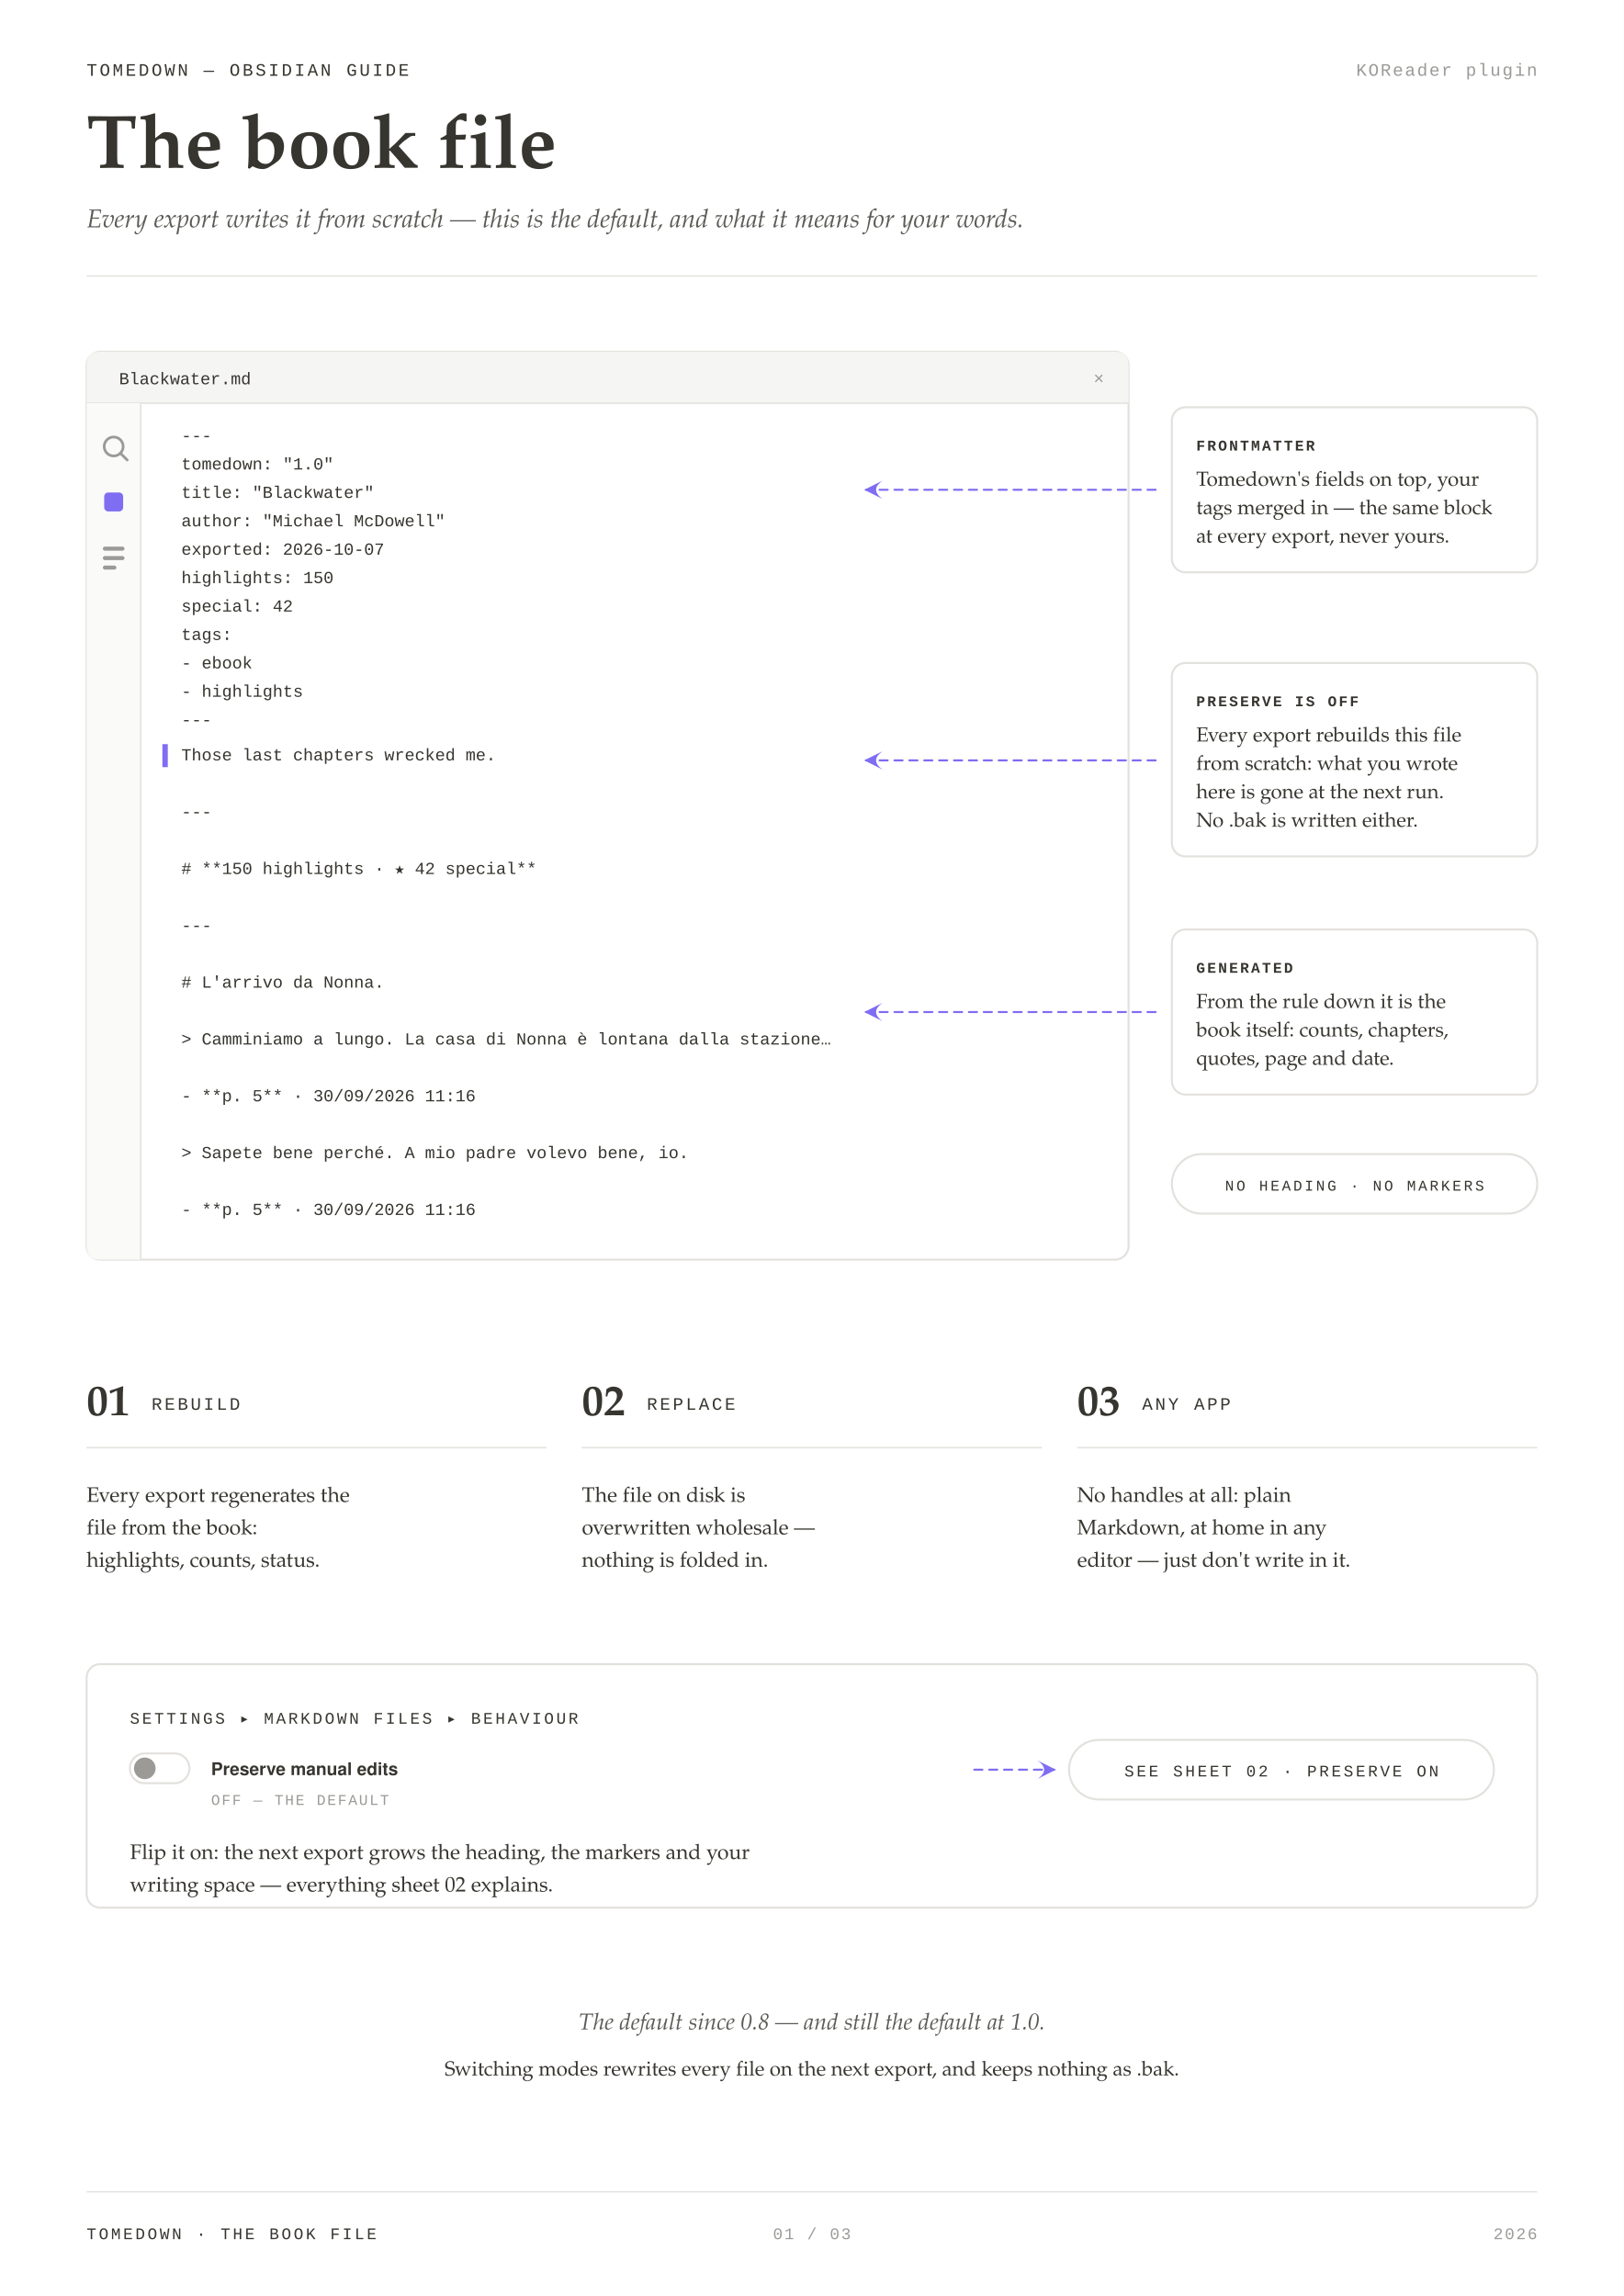
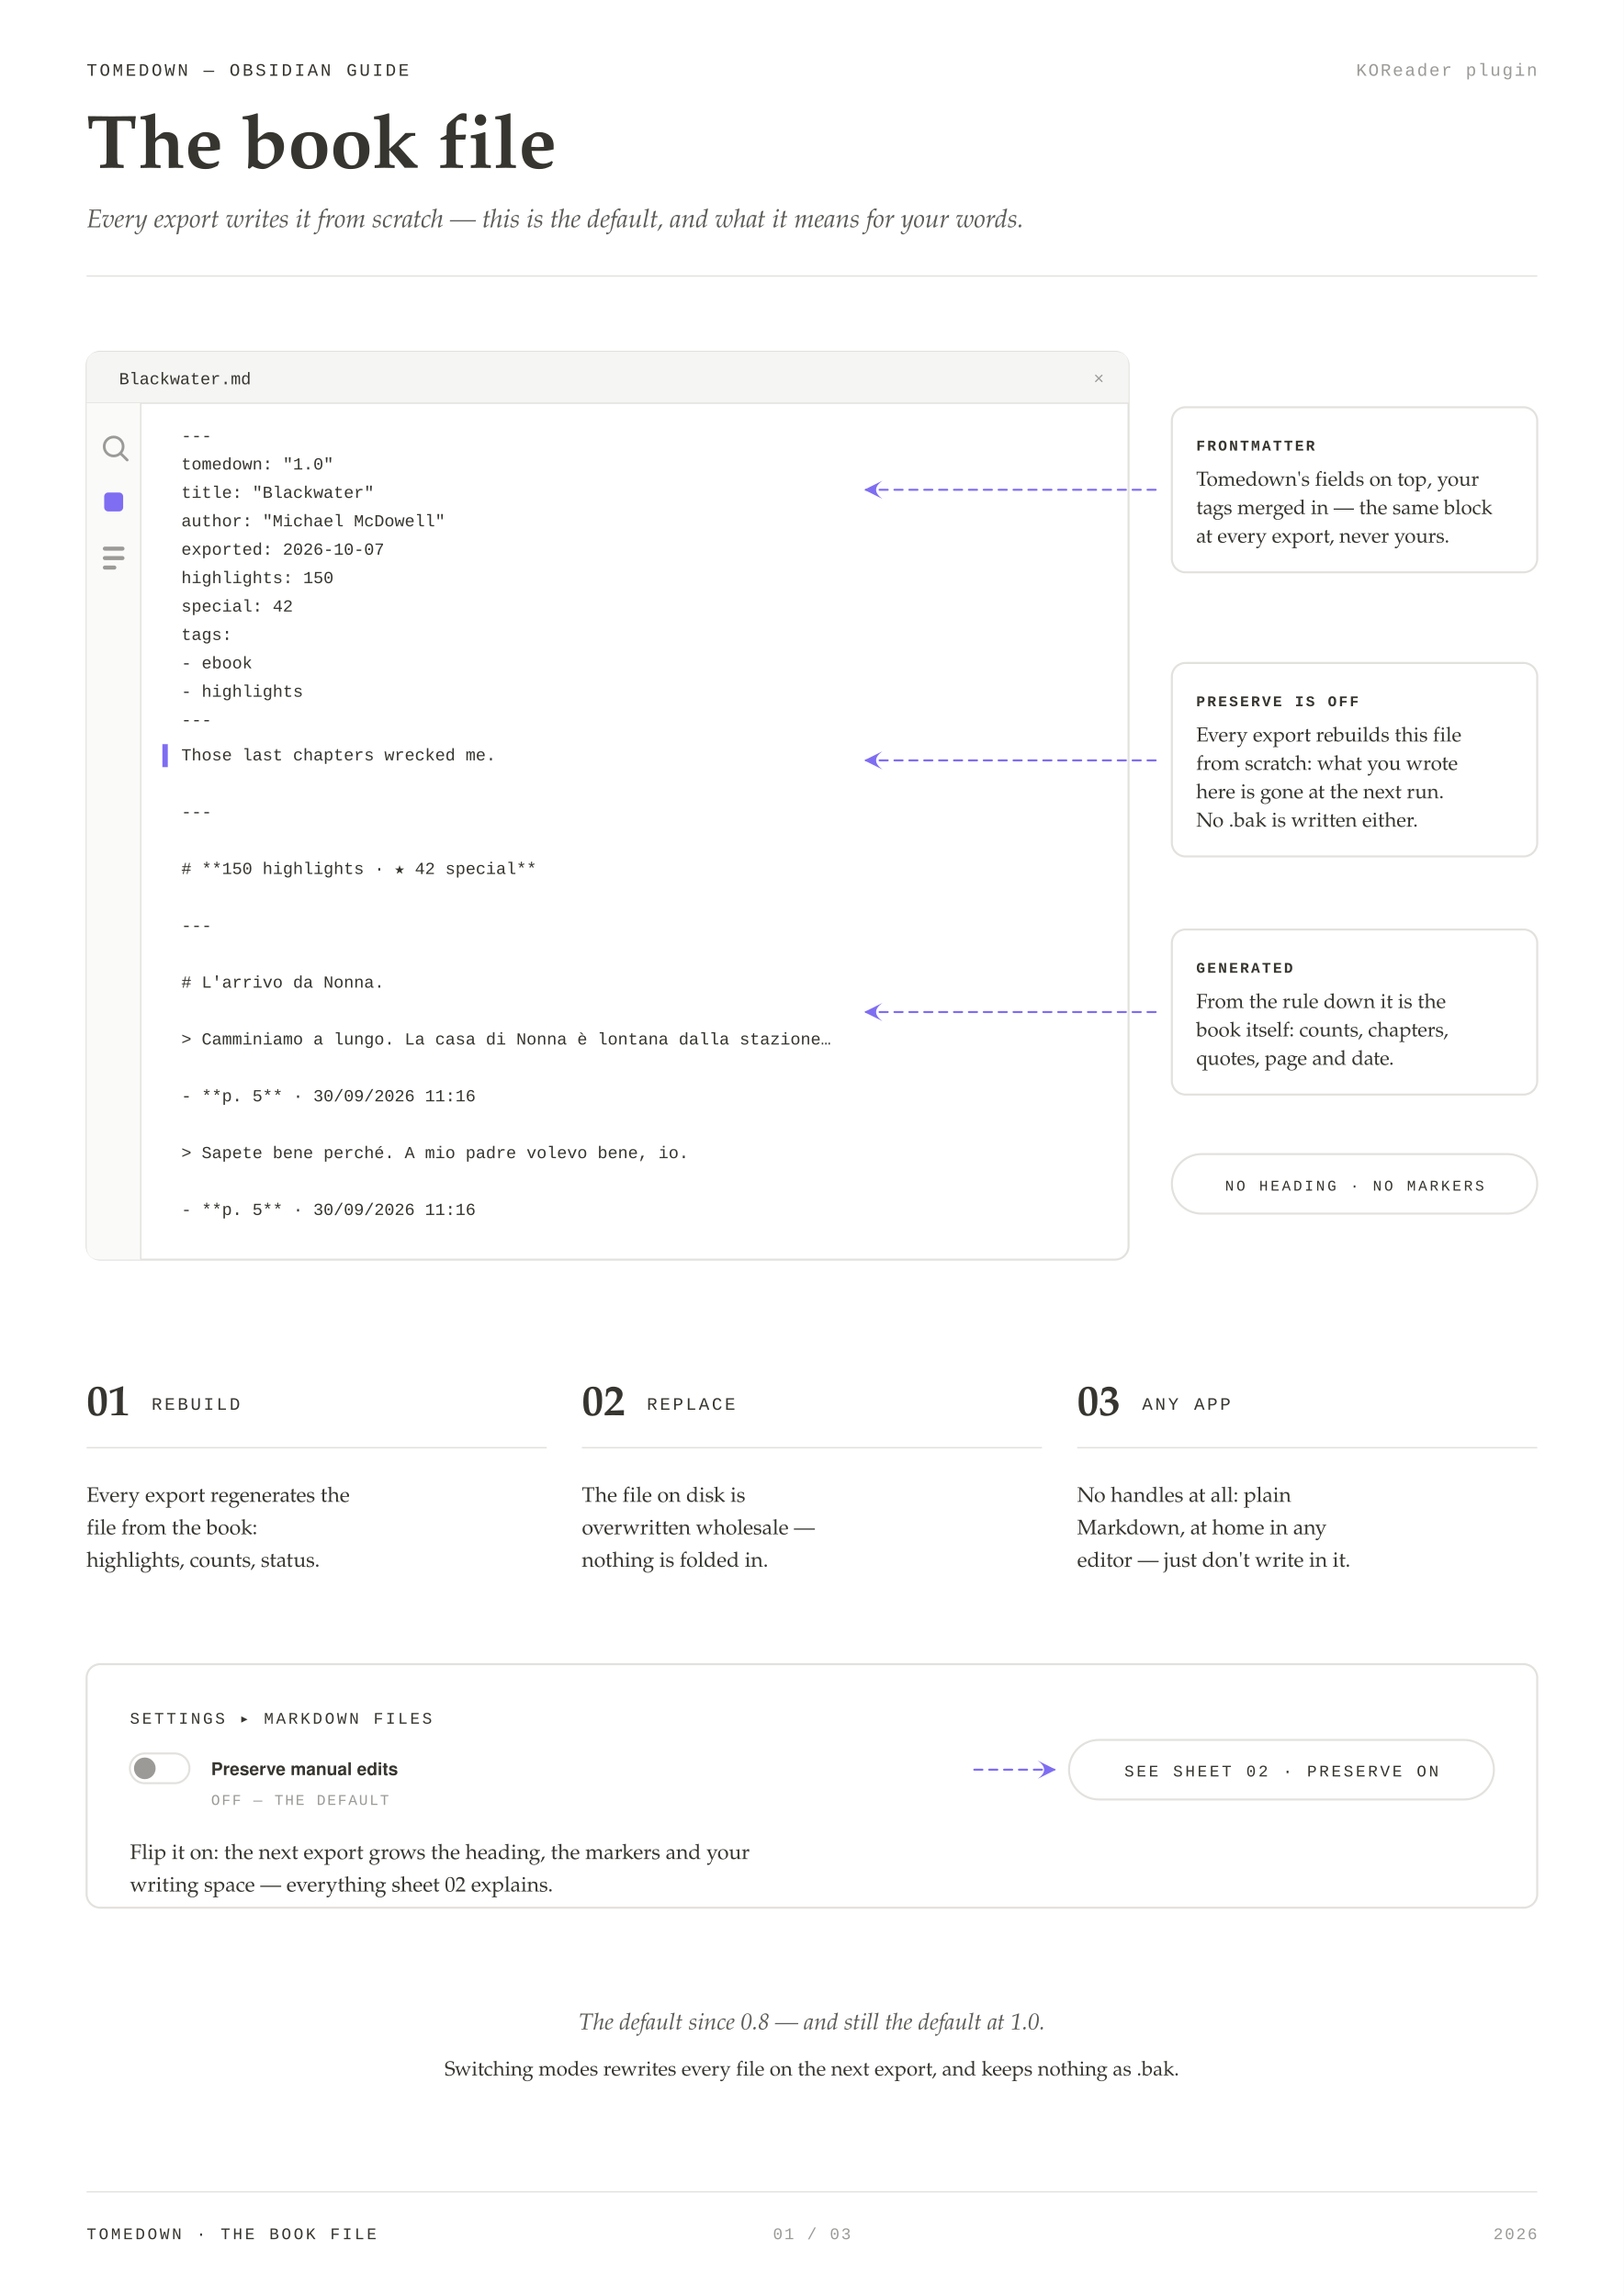
- <svg xmlns="http://www.w3.org/2000/svg" width="1200" height="1697" viewBox="0 0 1200 1697" role="img" aria-label="Tomedown Obsidian guide 01 — the book file, as every export writes it by default: frontmatter, then the generated block, no heading and no markers; anything you write in the file is gone at the next export; to keep your words switch on Preserve manual edits (Settings, Markdown files, Behaviour)">
+ <svg xmlns="http://www.w3.org/2000/svg" width="1200" height="1697" viewBox="0 0 1200 1697" role="img" aria-label="Tomedown Obsidian guide 01 — the book file, as every export writes it by default: frontmatter, then the generated block, no heading and no markers; anything you write in the file is gone at the next export; to keep your words switch on Preserve manual edits (Settings, Markdown files)">
  <style>
    .display { font-family: Georgia, "Iowan Old Style", "Palatino Linotype", "Book Antiqua", "Times New Roman", "Liberation Serif", "DejaVu Serif", serif; font-weight: 700; fill: #37352F; }
    .deck    { font-family: Georgia, "Iowan Old Style", "Palatino Linotype", "Book Antiqua", "Times New Roman", "Liberation Serif", "DejaVu Serif", serif; font-style: italic; fill: #5C5B57; }
    .body    { font-family: Georgia, "Iowan Old Style", "Palatino Linotype", "Book Antiqua", "Times New Roman", "Liberation Serif", "DejaVu Serif", serif; fill: #37352F; }
    .menu    { font-family: "Helvetica Neue", Helvetica, Arial, "Liberation Sans", "DejaVu Sans", sans-serif; font-weight: 700; fill: #37352F; }
    .ui      { font-family: "Helvetica Neue", Helvetica, Arial, "Liberation Sans", "DejaVu Sans", sans-serif; fill: #37352F; }
    .uim     { font-family: "Helvetica Neue", Helvetica, Arial, "Liberation Sans", "DejaVu Sans", sans-serif; fill: #9B9A97; }
    .label   { font-family: "SF Mono", Menlo, Consolas, "JetBrains Mono", "Liberation Mono", "DejaVu Sans Mono", monospace; letter-spacing: 1.8px; fill: #37352F; }
    .labelm  { font-family: "SF Mono", Menlo, Consolas, "JetBrains Mono", "Liberation Mono", "DejaVu Sans Mono", monospace; letter-spacing: 1.2px; fill: #9B9A97; }
    .nhead   { font-family: "SF Mono", Menlo, Consolas, "JetBrains Mono", "Liberation Mono", "DejaVu Sans Mono", monospace; font-weight: 600; letter-spacing: 1.5px; fill: #37352F; }
    .code    { font-family: "SF Mono", Menlo, Consolas, "JetBrains Mono", "Liberation Mono", "DejaVu Sans Mono", monospace; fill: #37352F; }
    .comment { font-family: "SF Mono", Menlo, Consolas, "JetBrains Mono", "Liberation Mono", "DejaVu Sans Mono", monospace; fill: #9B9A97; }
    .rule    { stroke: #E3E1DD; stroke-width: 1; }
    .hair    { stroke: #E3E1DD; stroke-width: 1; }
    .dash    { stroke: #7F6DF2; stroke-width: 1.5; stroke-dasharray: 6 5; fill: none; stroke-linecap: round; }
    .card    { fill: #FFFFFF; stroke: #E3E1DD; stroke-width: 1.5; }
    .note    { fill: none; stroke: #E3E1DD; stroke-width: 1.5; }
    .pill    { fill: #FFFFFF; stroke: #E3E1DD; stroke-width: 1.5; }
    .accent  { fill: #7F6DF2; }
  </style>
  <defs>
    <marker id="ah" viewBox="0 0 10 10" refX="9" refY="5" markerWidth="9" markerHeight="9" orient="auto-start-reverse">
      <path d="M0 0 L10 5 L0 10 Q7 5 0 0 z" fill="#7F6DF2" />
    </marker>
  </defs>
  <rect width="1200" height="1697" fill="#FFFFFF" />
  <text class="label" x="64" y="56" font-size="13">TOMEDOWN — OBSIDIAN GUIDE</text>
  <text class="labelm" x="1136" y="56" font-size="13" text-anchor="end">KOReader plugin</text>
  <text class="display" x="64" y="124" font-size="56">The book file</text>
  <text class="deck" x="64" y="168" font-size="19">Every export writes it from scratch — this is the default, and what it means for your words.</text>
  <line class="rule" x1="64" y1="204" x2="1136" y2="204" />
  <rect x="64" y="260" width="770" height="671" rx="10" fill="#FFFFFF" stroke="#E3E1DD" stroke-width="1.5" />
  <path d="M64 270 Q64 260 74 260 H824 Q834 260 834 270 V298 H64 Z" fill="#F5F5F4" />
  <line class="hair" x1="64" y1="298" x2="834" y2="298" />
  <text class="code" x="88" y="284" font-size="12.5">Blackwater.md</text>
  <text class="comment" x="812" y="284" font-size="13" text-anchor="middle">×</text>
  <path d="M104 298 H64 V921 Q64 931 74 931 H104 Z" fill="#FAFAF9" />
  <line class="hair" x1="104" y1="298" x2="104" y2="931" />
  <circle cx="84" cy="330" r="7" fill="none" stroke="#9B9A97" stroke-width="2" />
  <path d="M89 335 L94 340" stroke="#9B9A97" stroke-width="2" stroke-linecap="round" />
  <rect x="77" y="364" width="14" height="14" rx="3" fill="#7F6DF2" />
  <rect x="76" y="404" width="16" height="3" rx="1.5" fill="#9B9A97" />
  <rect x="76" y="411" width="16" height="3" rx="1.5" fill="#9B9A97" />
  <rect x="76" y="418" width="10" height="3" rx="1.5" fill="#9B9A97" />
  <text class="code" x="134" y="326" font-size="12.5">---</text>
  <text class="code" x="134" y="347" font-size="12.5">tomedown: "1.0"</text>
  <text class="code" x="134" y="368" font-size="12.5">title: "Blackwater"</text>
  <text class="code" x="134" y="389" font-size="12.5">author: "Michael McDowell"</text>
  <text class="code" x="134" y="410" font-size="12.5">exported: 2026-10-07</text>
  <text class="code" x="134" y="431" font-size="12.5">highlights: 150</text>
  <text class="code" x="134" y="452" font-size="12.5">special: 42</text>
  <text class="code" x="134" y="473" font-size="12.5">tags:</text>
  <text class="code" x="134" y="494" font-size="12.5">  - ebook</text>
  <text class="code" x="134" y="515" font-size="12.5">  - highlights</text>
  <text class="code" x="134" y="536" font-size="12.5">---</text>
  <rect class="accent" x="120" y="550" width="4" height="17" />
  <text class="code" x="134" y="562" font-size="12.5">Those last chapters wrecked me.</text>
  <text class="code" x="134" y="604" font-size="12.5">---</text>
  <text class="code" x="134" y="646" font-size="12.5"># **150 highlights · ★ 42 special**</text>
  <text class="code" x="134" y="688" font-size="12.5">---</text>
  <text class="code" x="134" y="730" font-size="12.5"># L'arrivo da Nonna.</text>
  <text class="code" x="134" y="772" font-size="12.5">&gt; Camminiamo a lungo. La casa di Nonna è lontana dalla stazione…</text>
  <text class="code" x="134" y="814" font-size="12.5">- **p. 5** · 30/09/2026 11:16</text>
  <text class="code" x="134" y="856" font-size="12.5">&gt; Sapete bene perché. A mio padre volevo bene, io.</text>
  <text class="code" x="134" y="898" font-size="12.5">- **p. 5** · 30/09/2026 11:16</text>
  <rect class="note" x="866" y="301" width="270" height="122" rx="10" />
  <text class="nhead" x="884" y="333" font-size="11">FRONTMATTER</text>
  <text class="body" x="884" y="359" font-size="15">Tomedown's fields on top, your</text>
  <text class="body" x="884" y="380" font-size="15">tags merged in — the same block</text>
  <text class="body" x="884" y="401" font-size="15">at every export, never yours.</text>
  <path class="dash" marker-end="url(#ah)" d="M854 362 C760 362 720 362 640 362" />
  <rect class="note" x="866" y="490" width="270" height="143" rx="10" />
  <text class="nhead" x="884" y="522" font-size="11">PRESERVE IS OFF</text>
  <text class="body" x="884" y="548" font-size="15">Every export rebuilds this file</text>
  <text class="body" x="884" y="569" font-size="15">from scratch: what you wrote</text>
  <text class="body" x="884" y="590" font-size="15">here is gone at the next run.</text>
  <text class="body" x="884" y="611" font-size="15">No .bak is written either.</text>
  <path class="dash" marker-end="url(#ah)" d="M854 562 C760 562 720 562 640 562" />
  <rect class="note" x="866" y="687" width="270" height="122" rx="10" />
  <text class="nhead" x="884" y="719" font-size="11">GENERATED</text>
  <text class="body" x="884" y="745" font-size="15">From the rule down it is the</text>
  <text class="body" x="884" y="766" font-size="15">book itself: counts, chapters,</text>
  <text class="body" x="884" y="787" font-size="15">quotes, page and date.</text>
  <path class="dash" marker-end="url(#ah)" d="M854 748 C760 748 720 748 640 748" />
  <rect class="pill" x="866" y="853" width="270" height="44" rx="22" />
  <text class="label" x="1001" y="880" font-size="11" text-anchor="middle">NO HEADING · NO MARKERS</text>
  <text class="display" x="64" y="1046" font-size="32">01</text>
  <text class="label" x="112" y="1042" font-size="13">REBUILD</text>
  <line class="hair" x1="64" y1="1070" x2="404" y2="1070" />
  <text class="body" x="64" y="1110" font-size="15.5">Every export regenerates the</text>
  <text class="body" x="64" y="1134" font-size="15.5">file from the book:</text>
  <text class="body" x="64" y="1158" font-size="15.5">highlights, counts, status.</text>
  <text class="display" x="430" y="1046" font-size="32">02</text>
  <text class="label" x="478" y="1042" font-size="13">REPLACE</text>
  <line class="hair" x1="430" y1="1070" x2="770" y2="1070" />
  <text class="body" x="430" y="1110" font-size="15.5">The file on disk is</text>
  <text class="body" x="430" y="1134" font-size="15.5">overwritten wholesale —</text>
  <text class="body" x="430" y="1158" font-size="15.5">nothing is folded in.</text>
  <text class="display" x="796" y="1046" font-size="32">03</text>
  <text class="label" x="844" y="1042" font-size="13">ANY APP</text>
  <line class="hair" x1="796" y1="1070" x2="1136" y2="1070" />
  <text class="body" x="796" y="1110" font-size="15.5">No handles at all: plain</text>
  <text class="body" x="796" y="1134" font-size="15.5">Markdown, at home in any</text>
  <text class="body" x="796" y="1158" font-size="15.5">editor — just don't write in it.</text>
  <rect class="card" x="64" y="1230" width="1072" height="180" rx="10" fill="#FBFBFA" />
-   <text class="label" x="96" y="1274" font-size="12">SETTINGS ▸ MARKDOWN FILES ▸ BEHAVIOUR</text>
+   <text class="label" x="96" y="1274" font-size="12">SETTINGS ▸ MARKDOWN FILES</text>
  <rect x="96" y="1296" width="44" height="22" rx="11" fill="#FFFFFF" stroke="#E3E1DD" stroke-width="1.5" />
  <circle cx="107" cy="1307" r="8" fill="#9B9A97" />
  <text class="menu" x="156" y="1312" font-size="13">Preserve manual edits</text>
  <text class="labelm" x="156" y="1334" font-size="11">OFF — THE DEFAULT</text>
  <text class="body" x="96" y="1374" font-size="15.5">Flip it on: the next export grows the heading, the markers and your</text>
  <text class="body" x="96" y="1398" font-size="15.5">writing space — everything sheet 02 explains.</text>
  <path class="dash" marker-end="url(#ah)" d="M720 1308 H779" />
  <rect class="pill" x="790" y="1286" width="314" height="44" rx="22" stroke="#7F6DF2" />
  <text class="label" x="947" y="1313" font-size="12" text-anchor="middle" fill="#7F6DF2">SEE SHEET 02 · PRESERVE ON</text>
  <text class="deck" x="600" y="1500" font-size="17" text-anchor="middle">The default since 0.8 — and still the default at 1.0.</text>
  <text class="body" x="600" y="1534" font-size="15" text-anchor="middle" fill="#9B9A97">Switching modes rewrites every file on the next export, and keeps nothing as .bak.</text>
  <line class="rule" x1="64" y1="1620" x2="1136" y2="1620" />
  <text class="label" x="64" y="1655" font-size="12">TOMEDOWN · THE BOOK FILE</text>
  <text class="labelm" x="600" y="1655" font-size="12" text-anchor="middle">01 / 03</text>
  <text class="labelm" x="1136" y="1655" font-size="12" text-anchor="end">2026</text>
</svg>
